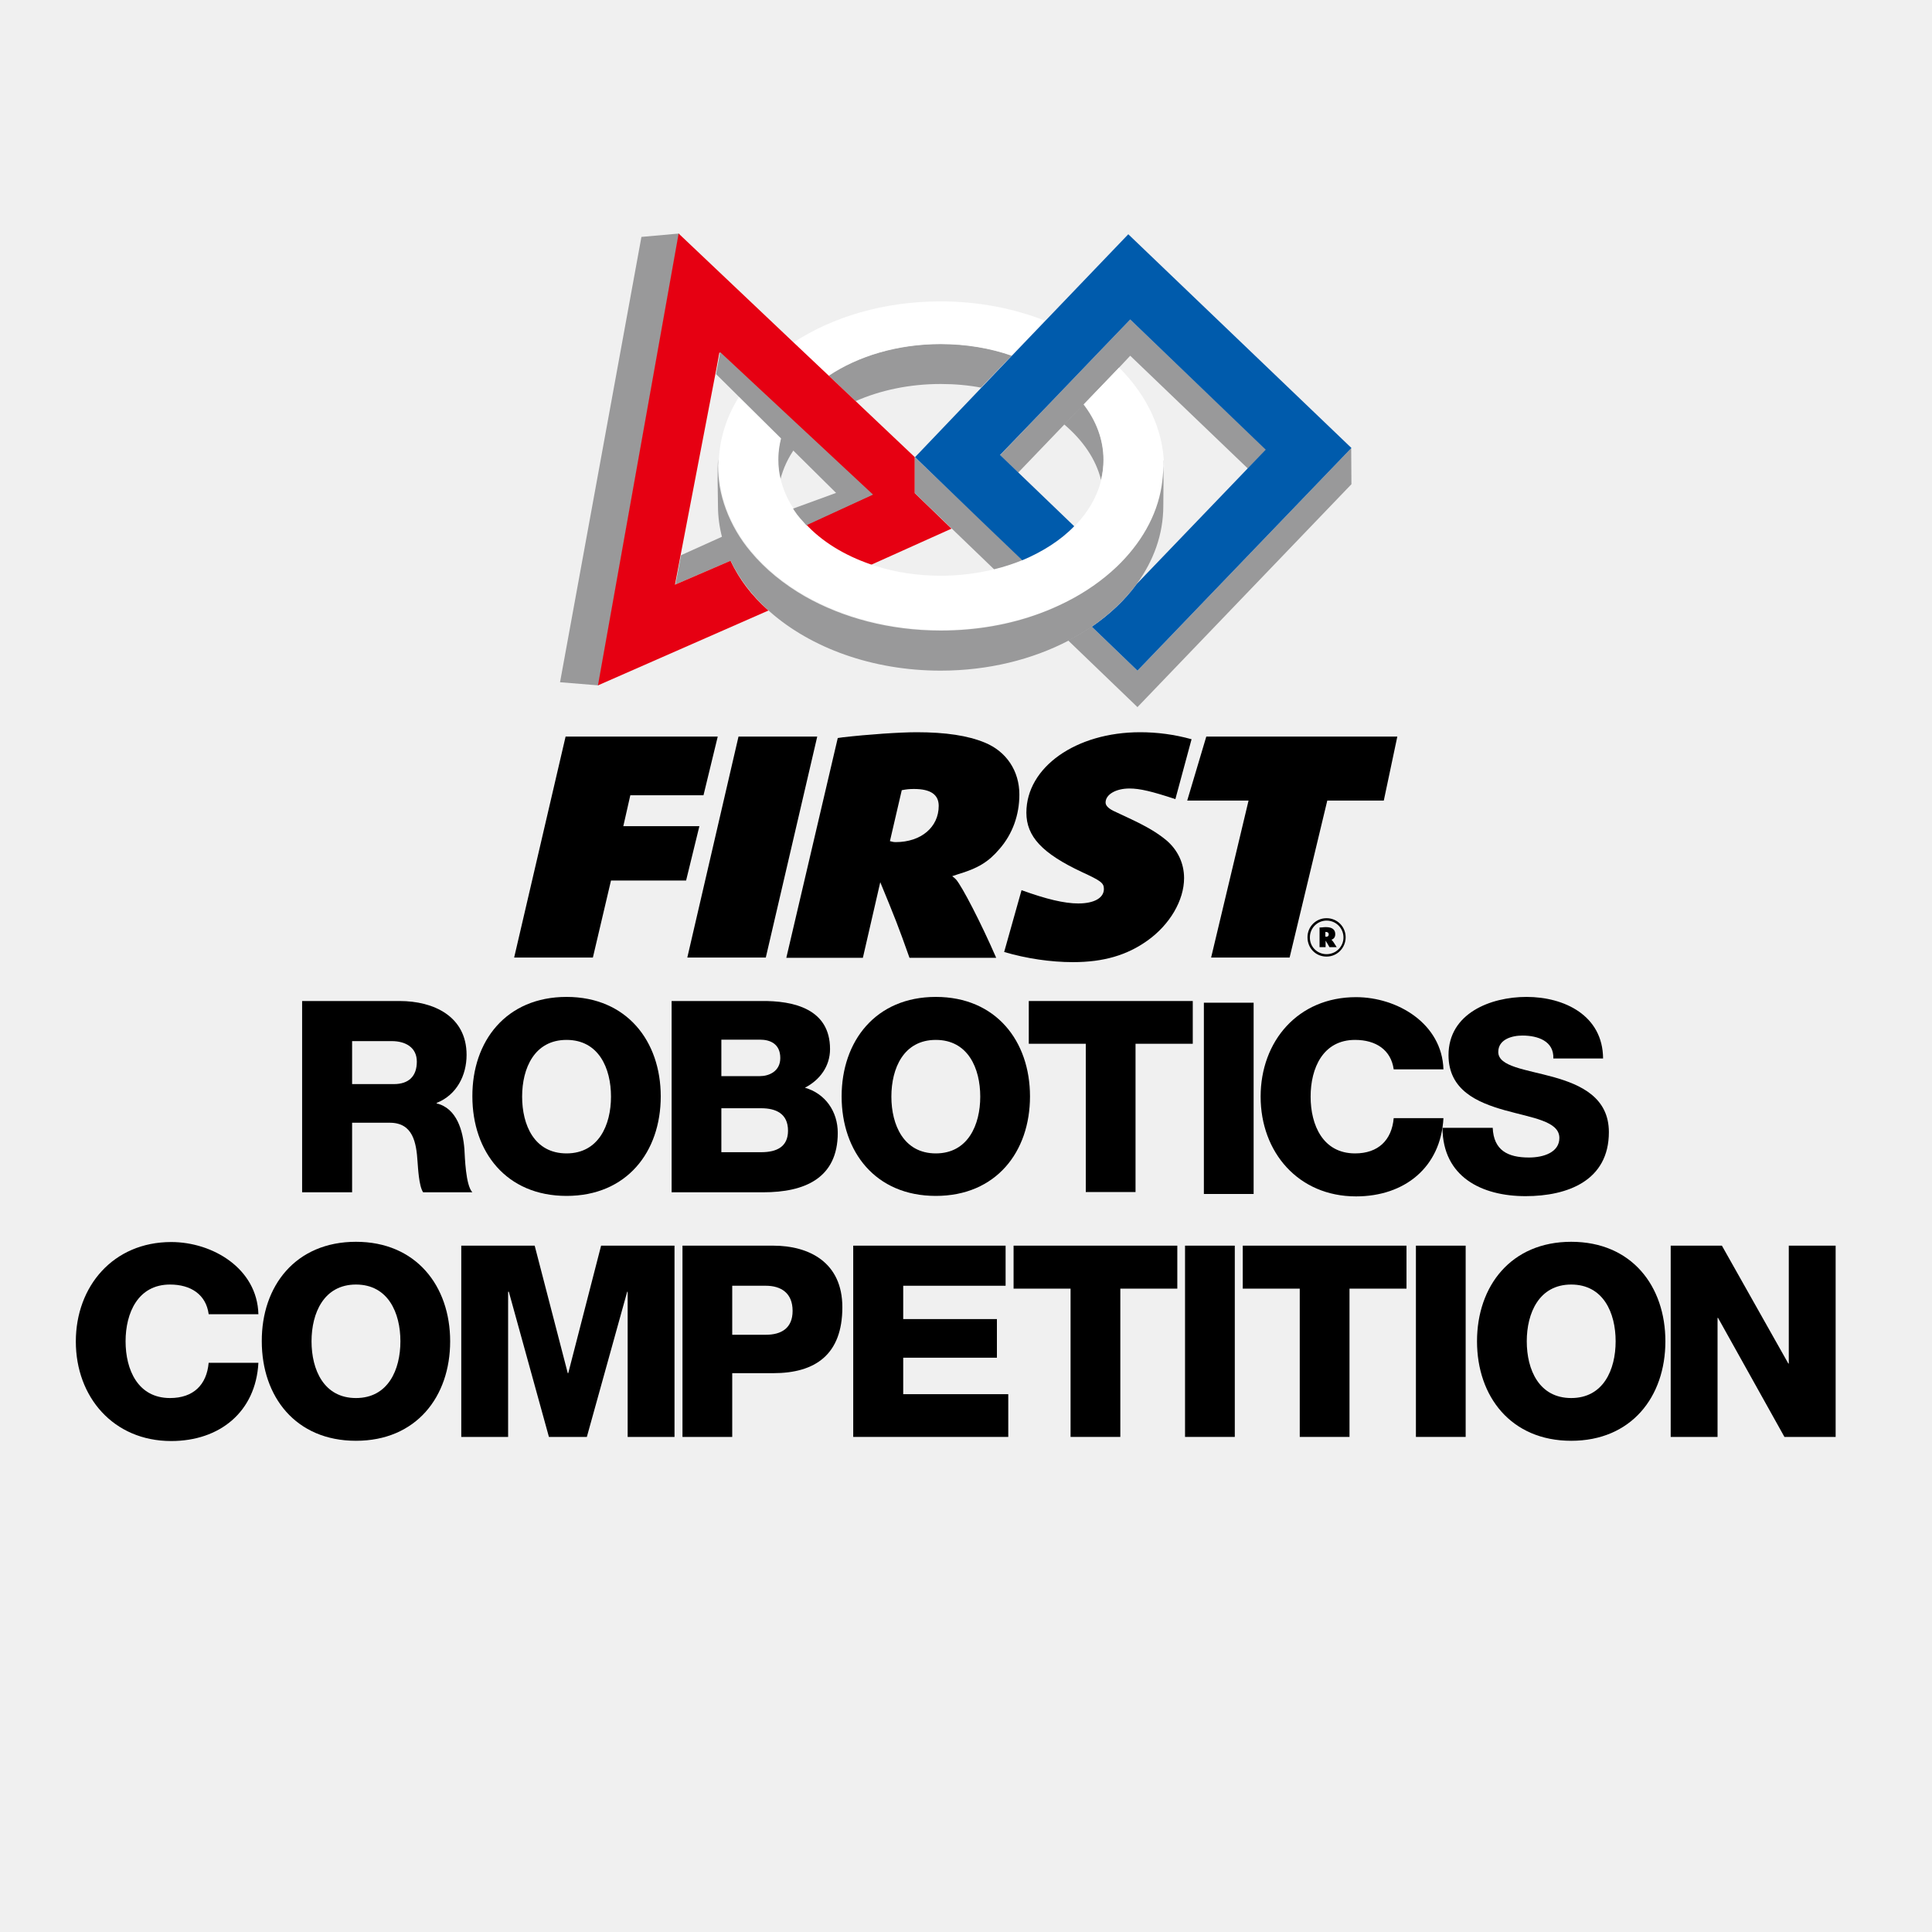
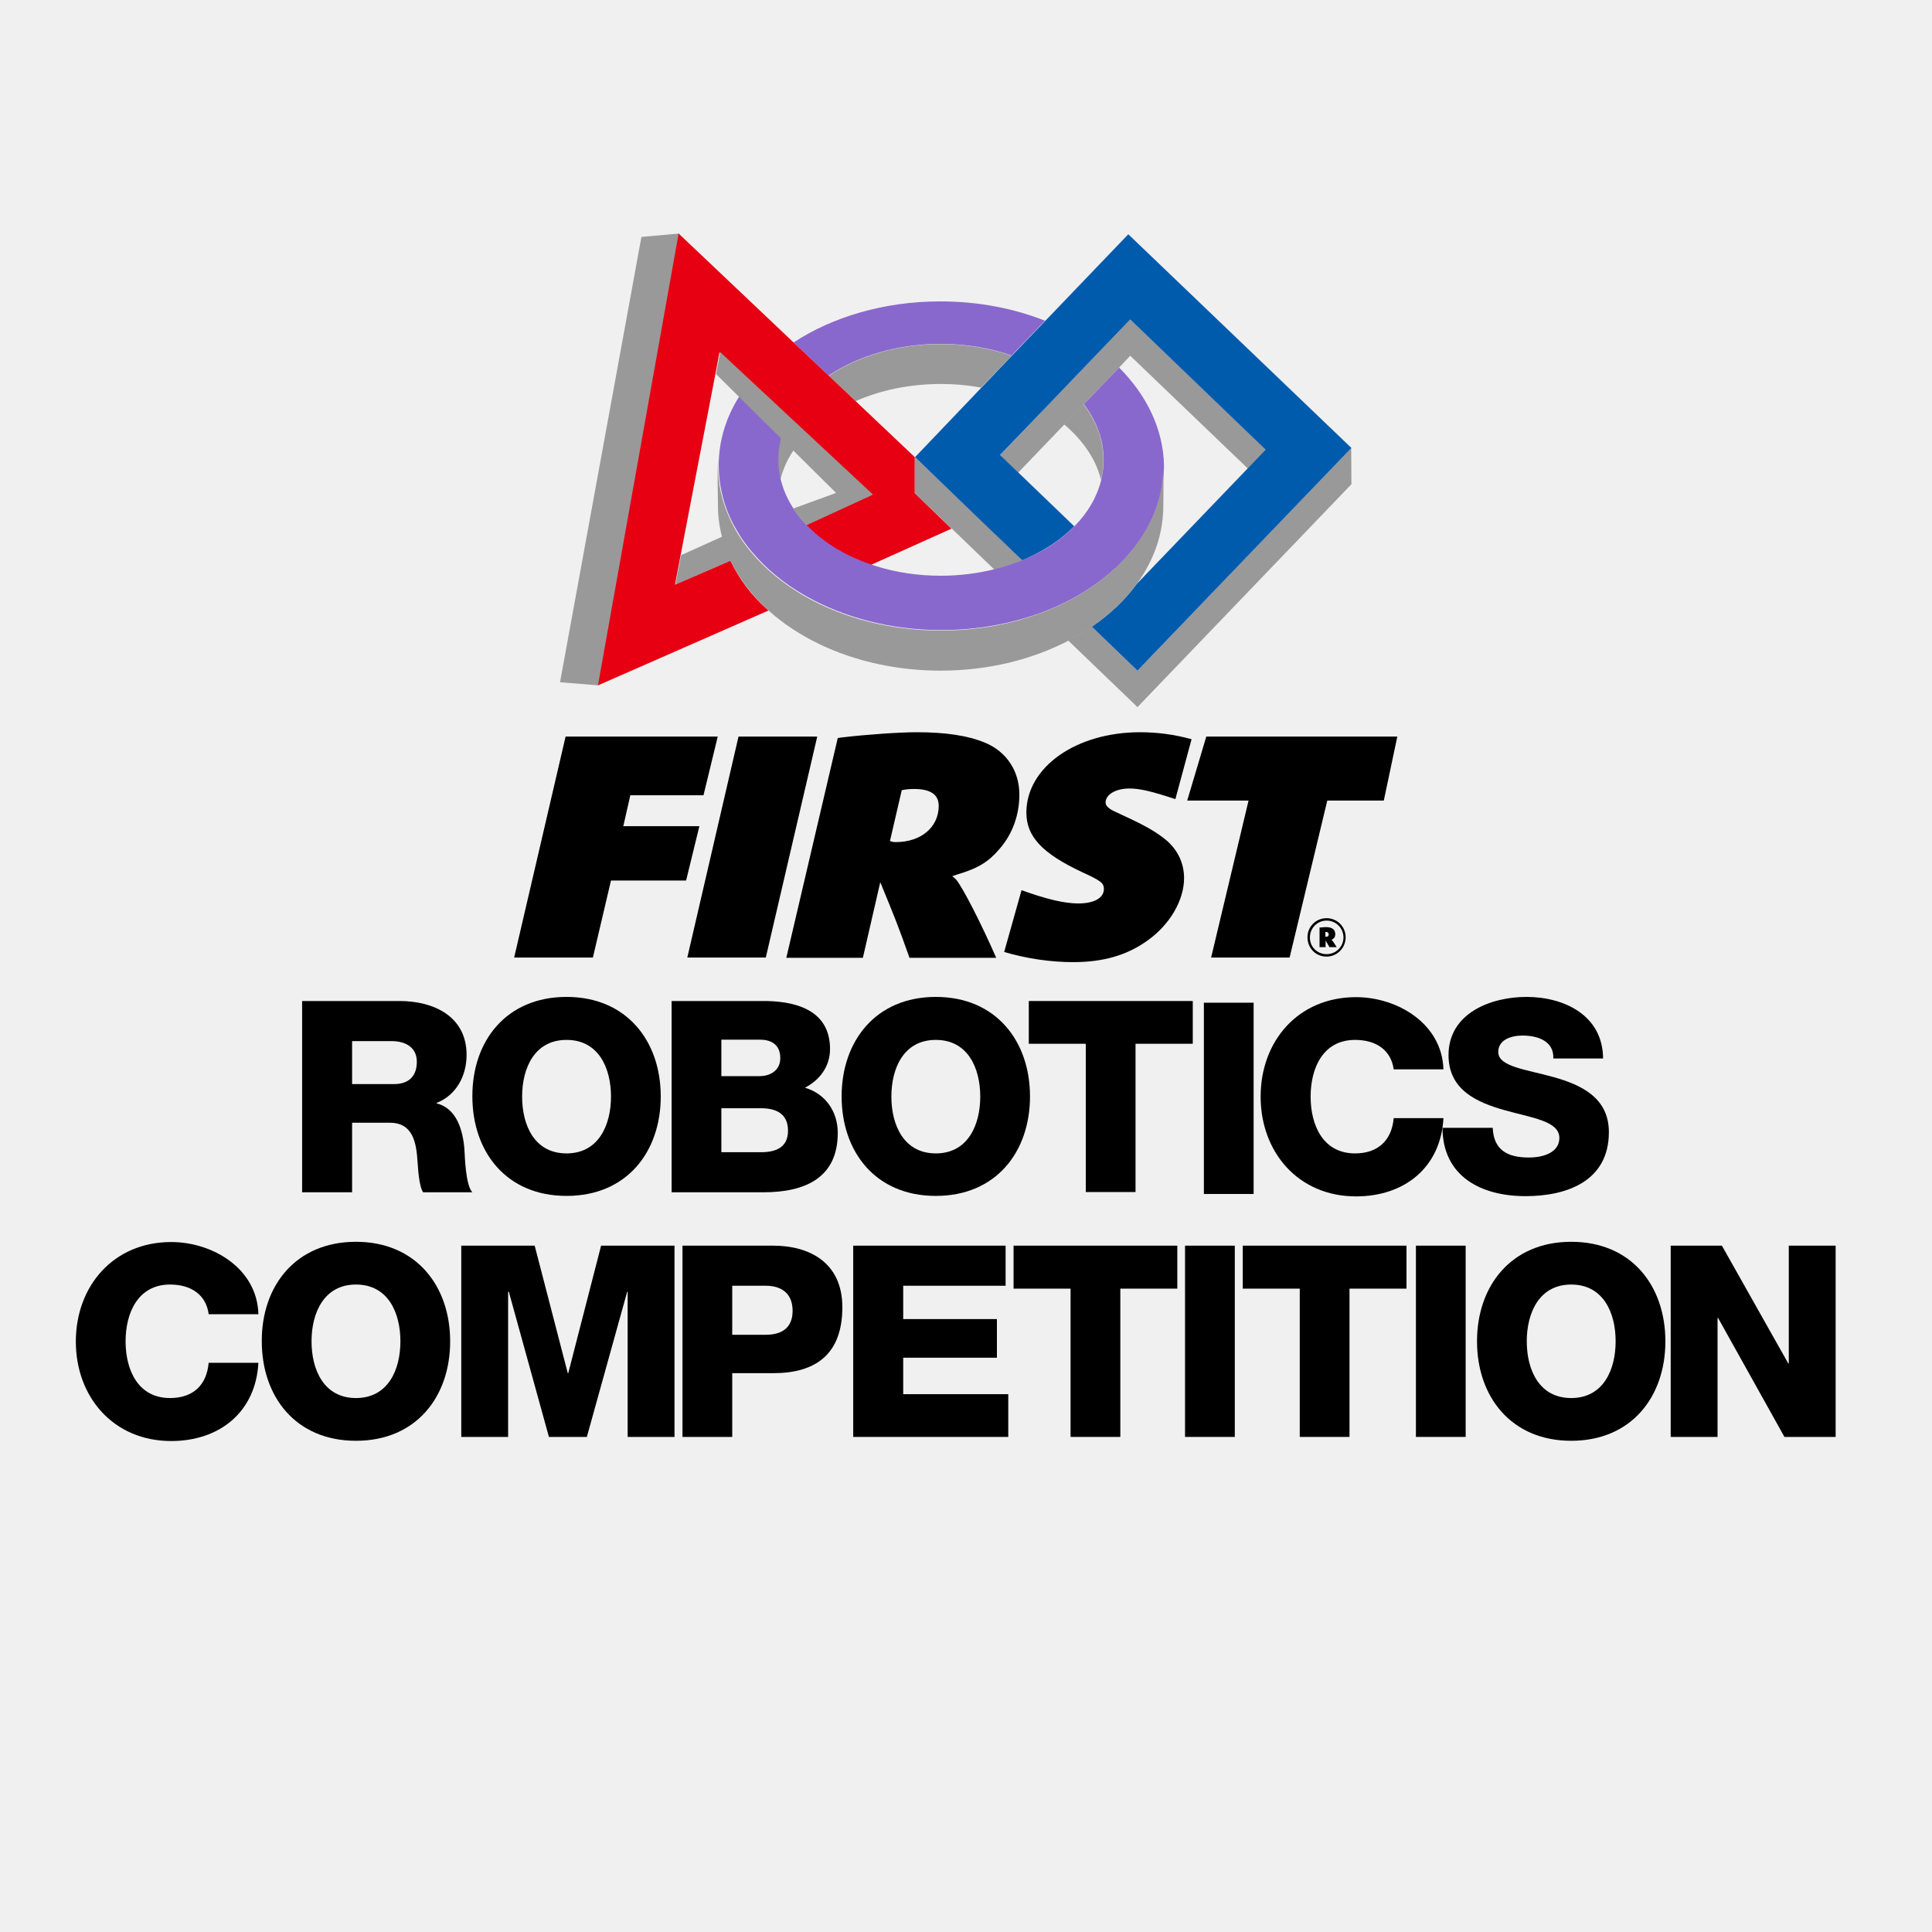
<svg xmlns="http://www.w3.org/2000/svg" version="1.1" id="layer" x="0px" y="0px" viewBox="-25 -25 700 800" style="enable-background:new 0 0 800 800;" xml:space="preserve" width="300" height="300">
  <style type="text/css">
	.st0{fill:#99999A;}
- 	.st1{fill:#FFFFFF;}
+ 	.st1{fill:#8968CD;}
	.st2{fill:#E60012;}
	.st3{fill:#005BAC;}
</style>
  <g>
    <path d="M50.1,389.5h40.4c14,0,27.7,6.3,27.7,22.3c0,8.5-4.1,16.6-12.4,19.9v0.2c8.4,2,10.9,11.4,11.5,18.9   c0.2,3.3,0.5,15,3.3,17.9h-20.4c-1.8-2.7-2.1-10.4-2.3-12.6c-0.5-8-1.9-16.2-11.5-16.2H70.8v28.8H50.1V389.5z M70.8,423.9h17.3   c6.2,0,9.5-3.3,9.5-9.3c0-5.9-4.7-8.5-10.4-8.5H70.8V423.9z" />
    <path d="M159.6,387.8c24.9,0,39,18.3,39,41.2c0,23-14.1,41.2-39,41.2c-25,0-39-18.3-39-41.2C120.5,406.1,134.6,387.8,159.6,387.8    M159.6,452.6c13.3,0,18.4-11.8,18.4-23.5c0-11.8-5.1-23.5-18.4-23.5c-13.3,0-18.4,11.7-18.4,23.5   C141.2,440.8,146.2,452.6,159.6,452.6" />
    <path d="M203.1,389.5h37c13.6-0.2,28.6,3.3,28.6,19.9c0,7.1-4.2,12.8-10.4,16c8.4,2.4,13.6,9.8,13.6,18.7   c0,18.9-13.9,24.6-30.8,24.6h-38V389.5z M223.7,420.6h16c3.6,0,8.4-1.9,8.4-7.5c0-5.8-4.1-7.6-8.4-7.6h-16V420.6z M223.7,452.1   h16.5c6.5,0,11.1-2.3,11.1-8.9c0-7-4.9-9.3-11.1-9.3h-16.5V452.1z" />
    <path d="M312.5,387.8c24.9,0,39,18.3,39,41.2c0,23-14.1,41.2-39,41.2c-25,0-39-18.3-39-41.2C273.5,406.1,287.6,387.8,312.5,387.8    M312.5,452.6c13.3,0,18.4-11.8,18.4-23.5c0-11.8-5.1-23.5-18.4-23.5c-13.3,0-18.4,11.7-18.4,23.5   C294.1,440.8,299.2,452.6,312.5,452.6" />
    <polygon points="418.9,407.2 395.2,407.2 395.2,468.6 374.6,468.6 374.6,407.2 351,407.2 351,389.5 418.9,389.5  " />
    <rect x="423.5" y="390.2" width="20.6" height="79.2" />
    <path d="M502.1,417.8c-1.1-8-7.3-12.2-16-12.2c-13.3,0-18.4,11.7-18.4,23.5c0,11.8,5.1,23.5,18.4,23.5c9.6,0,15.2-5.5,16-14.6h20.6   c-1.1,20.4-16.1,32.4-36.2,32.4c-23.9,0-39.5-18.3-39.5-41.3c0-23,15.5-41.2,39.5-41.2c17.1,0,35.6,10.9,36.2,29.9H502.1z" />
    <path d="M543.1,442c0.4,9.3,6.2,12.3,15,12.3c6.2,0,12.6-2.2,12.6-8.1c0-7-11.3-8.3-22.7-11.5c-11.3-3.2-23.2-8.3-23.2-22.8   c0-17.3,17.4-24.1,32.3-24.1c15.7,0,31.6,7.7,31.7,25.5h-20.6c0.3-7.2-6.4-9.5-12.8-9.5c-4.4,0-10,1.6-10,6.8   c0,6.1,11.4,7.2,22.9,10.4c11.4,3.2,22.9,8.5,22.9,22.8c0,20.1-17.1,26.5-34.5,26.5c-18.2,0-34.3-8-34.4-28.3H543.1z" />
    <path d="M11.4,519.1c-1.1-8-7.3-12.2-16-12.2c-13.3,0-18.4,11.8-18.4,23.5c0,11.8,5.1,23.5,18.4,23.5c9.7,0,15.2-5.5,16-14.6H32   c-1.1,20.4-16.1,32.4-36.1,32.4c-24,0-39.5-18.3-39.5-41.2c0-22.9,15.5-41.2,39.5-41.2c17.1,0,35.6,10.9,36.1,29.9H11.4z" />
    <path d="M72.4,489.2c24.9,0,39,18.3,39,41.2c0,23-14.1,41.2-39,41.2c-25,0-39-18.3-39-41.2C33.3,507.5,47.4,489.2,72.4,489.2    M72.4,553.9c13.3,0,18.4-11.7,18.4-23.5c0-11.8-5.1-23.5-18.4-23.5c-13.3,0-18.4,11.8-18.4,23.5C54,542.2,59.1,553.9,72.4,553.9" />
    <polygon points="116,490.8 146.4,490.8 160.1,543.6 160.3,543.6 173.9,490.8 204.3,490.8 204.3,570 184.9,570 184.9,509.9    184.7,509.9 168,570 152.3,570 135.7,509.9 135.4,509.9 135.4,570 116,570  " />
    <path d="M207.6,490.8h37.6c14.7,0,28.6,6.8,28.6,25.5c0,19.6-11.2,27.3-28.6,27.3h-17V570h-20.6V490.8z M228.2,527.7h13.9   c6.4,0,11.1-2.7,11.1-9.9c0-7.4-4.8-10.4-11.1-10.4h-13.9V527.7z" />
    <polygon points="278.3,490.8 341.4,490.8 341.4,507.4 299,507.4 299,521.2 337.8,521.2 337.8,537.2 299,537.2 299,552.3    342.5,552.3 342.5,570 278.3,570  " />
    <polygon points="412.5,508.6 388.9,508.6 388.9,570 368.3,570 368.3,508.6 344.7,508.6 344.7,490.8 412.5,490.8  " />
    <rect x="415.7" y="490.8" width="20.6" height="79.2" />
    <polygon points="507.4,508.6 483.8,508.6 483.8,570 463.2,570 463.2,508.6 439.6,508.6 439.6,490.8 507.4,490.8  " />
    <rect x="511.3" y="490.8" width="20.6" height="79.2" />
    <path d="M575.6,489.2c25,0,39,18.3,39,41.2c0,23-14.1,41.2-39,41.2c-24.9,0-39-18.3-39-41.2C536.6,507.5,550.7,489.2,575.6,489.2    M575.6,553.9c13.3,0,18.4-11.7,18.4-23.5c0-11.8-5.1-23.5-18.4-23.5c-13.3,0-18.4,11.8-18.4,23.5   C557.2,542.2,562.3,553.9,575.6,553.9" />
    <polygon points="616.8,490.8 638,490.8 665.5,539.6 665.7,539.6 665.7,490.8 685.1,490.8 685.1,570 663.9,570 636.4,520.7    636.2,520.7 636.2,570 616.8,570  " />
    <path class="st0" d="M314.5,134c5.8,0,11.4,0.5,16.7,1.5l12.7-13.2c-8.9-3.1-18.9-4.8-29.4-4.8c-17.9,0-34.2,5-46.3,13.1l11.1,10.5   C289.5,136.6,301.6,134,314.5,134" />
    <path class="st1" d="M314.5,117.4c10.6,0,20.5,1.7,29.4,4.8l13.8-14.4c-12.9-5.1-27.6-8-43.3-8c-23.3,0-44.6,6.4-60.8,17l14.5,13.7   C280.3,122.4,296.6,117.4,314.5,117.4" />
    <path class="st0" d="M248.1,173.7c1.2-4.8,3.3-9.3,6.3-13.4l-5.6-5.6c-1.1,3.5-1.7,7.1-1.7,10.8   C247.1,168.3,247.5,171.1,248.1,173.7" />
    <path class="st0" d="M207,204.9l-2.3,12.1l23.3-10c-1.5-3.1-1.8-7.1-2.6-10.4L207,204.9z" />
    <polygon class="st0" points="190.6,73.1 156.9,257.5 172.8,258.8 206.2,71.7  " />
    <path class="st2" d="M303.8,179.2v-14.9l-24.5-23.2l-11.1-10.5l-14.5-13.7l-47.7-45.2l-33.4,187.1l70.6-31   c-7-6.2-12-12.8-15.7-20.6l-23,9.9l2.3-12.1l14.9-77.6l1.2-6.5l12.3,12.4l15.8,15.9l6.8,6.8l27.9,24l-27.1,12.4   c7,7,15.4,13.2,26.6,16.7l33.8-15.2L303.8,179.2z" />
    <path class="st0" d="M380.9,173.7c0.7-2.7,1-5.5,1-8.3c0-8.3-3-16.2-8.3-23l-8,8.3C373.3,157.2,378.8,165.1,380.9,173.7" />
    <path class="st0" d="M396,252.7l-19-18.3c-3,2.1-6.3,4-9.7,5.8l28.7,27.6l88.6-92.3l-0.1-14.9L396,252.7z" />
    <path class="st0" d="M331.5,190.7l-15.7-15l-12-11.4l0,14.9l16.9,16.2l16.1,15.5c4.1-1,8-2.3,11.7-3.8L331.5,190.7z" />
    <polygon class="st0" points="393,107.3 380.4,120.4 366.5,134.9 357,144.8 339.1,163.5 346.6,170.7 365.7,150.8 373.7,142.5    388.4,127.2 393,122.3 441.7,169 449.3,161.2  " />
    <path class="st1" d="M388.4,127.2l-14.6,15.2c5.2,6.8,8.2,14.7,8.2,23c0,2.8-0.4,5.6-1,8.3c-1.7,7-5.5,13.5-11,19.1   c-5.6,5.8-12.9,10.6-21.5,14.1c-3.7,1.5-7.6,2.8-11.7,3.8c-6.9,1.7-14.4,2.7-22.2,2.7c-9.6,0-18.7-1.4-26.9-4   c-11.2-3.5-20.9-9.1-27.9-16.2c-2.6-2.6-4.8-5.3-6.6-8.2c-2.3-3.6-3.9-7.4-4.9-11.4c-0.7-2.7-1-5.5-1-8.3c0-3.7,0.6-7.3,1.7-10.8   l-16.8-17c-6.2,9.1-9.6,19.4-9.6,30.3c0,2.8,0.3,5.6,0.7,8.3c1.1,6.6,3.4,12.9,6.9,18.7c1.7,3,3.7,5.8,6,8.5   c5.9,7.1,13.5,13.4,22.5,18.5c15.5,8.8,35,14.1,56.1,14.1c14.8,0,28.7-2.6,41.1-7.1c3.8-1.4,7.4-3,10.8-4.7c8-4,15-9,21-14.6   c9.9-9.5,16.5-20.9,18.6-33.4c0.4-2.7,0.7-5.5,0.7-8.3C406.7,152.7,399.8,138.6,388.4,127.2" />
    <path class="st3" d="M331.4,190.8l16.9,16.2c8.5-3.6,15.9-8.3,21.5-14.1l-23.2-22.3l-7.5-7.2l17.9-18.6l9.5-9.9l13.9-14.5   l12.6-13.1l56.1,53.9l-7.5,7.8l-46,47.9c-4.8,6.6-11.1,12.5-18.5,17.6l18.9,18.2l88.6-92.2L392.2,72l-34.5,36l-13.8,14.4   l-12.7,13.3l-27.3,28.6L331.4,190.8z" />
    <path class="st0" d="M253.4,185.6l0.5,0.8c1.4,2.2,3.2,4.1,5,6.1l27.6-12.7l-63.3-59l-1.7,9.1l49.7,49.2L253.4,185.6z" />
    <path class="st0" d="M406.7,168c0,2.8-0.3,5.6-0.7,8.3c-2,12.5-8.7,23.9-18.6,33.4c-5.9,5.6-13,10.6-21,14.6   c-3.4,1.7-7,3.3-10.8,4.7c-12.4,4.6-26.3,7.1-41.1,7.1c-21.1,0-40.6-5.3-56.1-14.1c-8.9-5.1-16.6-11.4-22.5-18.5   c-2.3-2.7-4.3-5.6-6-8.5c-3.4-5.9-5.8-12.2-6.9-18.7c-0.4-2.7-0.7-5.5-0.7-8.3c0-0.9,0.1-1.8,0.1-2.6l0-0.2   c-0.5,2.7-0.1,16.5-0.1,19.3c0,4.4,0.6,8.8,1.7,13c0.9,3.3,2,6.5,3.5,9.6c3.7,7.8,9.3,15,16.3,21.2c16.9,14.9,42.3,24.4,70.7,24.4   c19.7,0,37.9-4.6,52.9-12.4c3.4-1.8,6.6-3.7,9.7-5.8c7.4-5.1,13.7-11.1,18.6-17.7c7-9.6,11-20.6,11-32.3c0-2.5,0.2-14.1,0-18.8   C406.6,165.1,406.7,167.2,406.7,168" />
    <polygon points="159.2,280 222.2,280 216.3,304.3 186,304.3 183.1,317.1 214.6,317.1 209.1,339.6 178,339.6 170.5,371.5    137.9,371.5  " />
    <polygon points="230.8,280 263.4,280 242.1,371.5 209.6,371.5  " />
    <path d="M271.9,280.6l2.1-0.3c10.5-1.2,23.5-2.1,30.6-2.1c12,0,21.2,1.4,28.2,4.3c9,3.7,14.3,11.8,14.3,21.5   c0,8.4-2.8,16.3-8.2,22.5c-4.6,5.4-8.8,8-17.5,10.6l-2.1,0.7c0.9,0.7,1.2,1,1.6,1.4c2.5,2.9,10.2,17.7,16.6,32.4h-35.9   c-4.6-13-6-16.5-12.1-31.3l-7.2,31.3h-31.7L271.9,280.6z M295.9,323.7c10.5,0,17.8-6.2,17.8-15c0-4.7-3.4-7-10.2-7   c-1.9,0-3,0.1-5.1,0.5l-4.9,21.1C294.6,323.5,294.7,323.7,295.9,323.7" />
    <polygon points="424.5,280 503.6,280 498,306.5 474.6,306.5 459,371.5 426.5,371.5 442,306.5 416.6,306.5  " />
    <path d="M474.3,355.2c4.4,0,7.9,3.5,7.9,7.9c0,4.4-3.5,8-7.9,8c-4.5,0-7.9-3.5-7.9-8C466.4,358.7,469.9,355.2,474.3,355.2    M474.3,370.1c3.9,0,7-3.1,7-6.9c0-3.9-3.1-7-7-7c-3.8,0-6.9,3.1-6.9,6.9C467.3,367,470.4,370.1,474.3,370.1 M471.2,359.1   c0.4,0,0.5-0.1,1.3-0.1c0.8-0.1,1.1-0.1,1.5-0.1c2.6,0,3.9,1,3.9,2.9c0,1.2-0.5,1.9-1.5,2.3l-0.1,0l0.2,0.2c0.3,0.2,1.2,1.6,2,2.9   h-3c-0.6-1.1-0.8-1.4-1.6-2.7v2.7h-2.5V359.1z M474.1,362.9c0.7,0,1.1-0.3,1.1-1c0-0.6-0.4-1-1.1-1l-0.3,0v1.9L474.1,362.9" />
    <path d="M340.8,369.2c9.2,2.7,19.2,4.2,28.5,4.2c12.7,0,22.4-2.9,30.8-8.9c9.3-6.6,15.2-16.7,15.2-25.9c0-6.2-2.7-11.8-7.5-15.8   c-3.7-3-7.6-5.4-15.5-9.1l-6.4-3c-2.1-1.1-3.1-2.2-3.1-3.4c0-3.3,4.2-5.8,9.9-5.8c4.3,0,9.3,1.2,19,4.4l6.7-24.8   c-7.2-2-14.3-2.9-21.3-2.9c-26.6,0-47.1,14.5-47.1,33.3c0,9.9,6.6,16.9,23,24.6c7.8,3.6,9.1,4.5,9.1,7c0,3.7-4,6-10.6,6   c-5.8,0-13.3-1.8-23.5-5.5h0L340.8,369.2z" />
  </g>
</svg>
